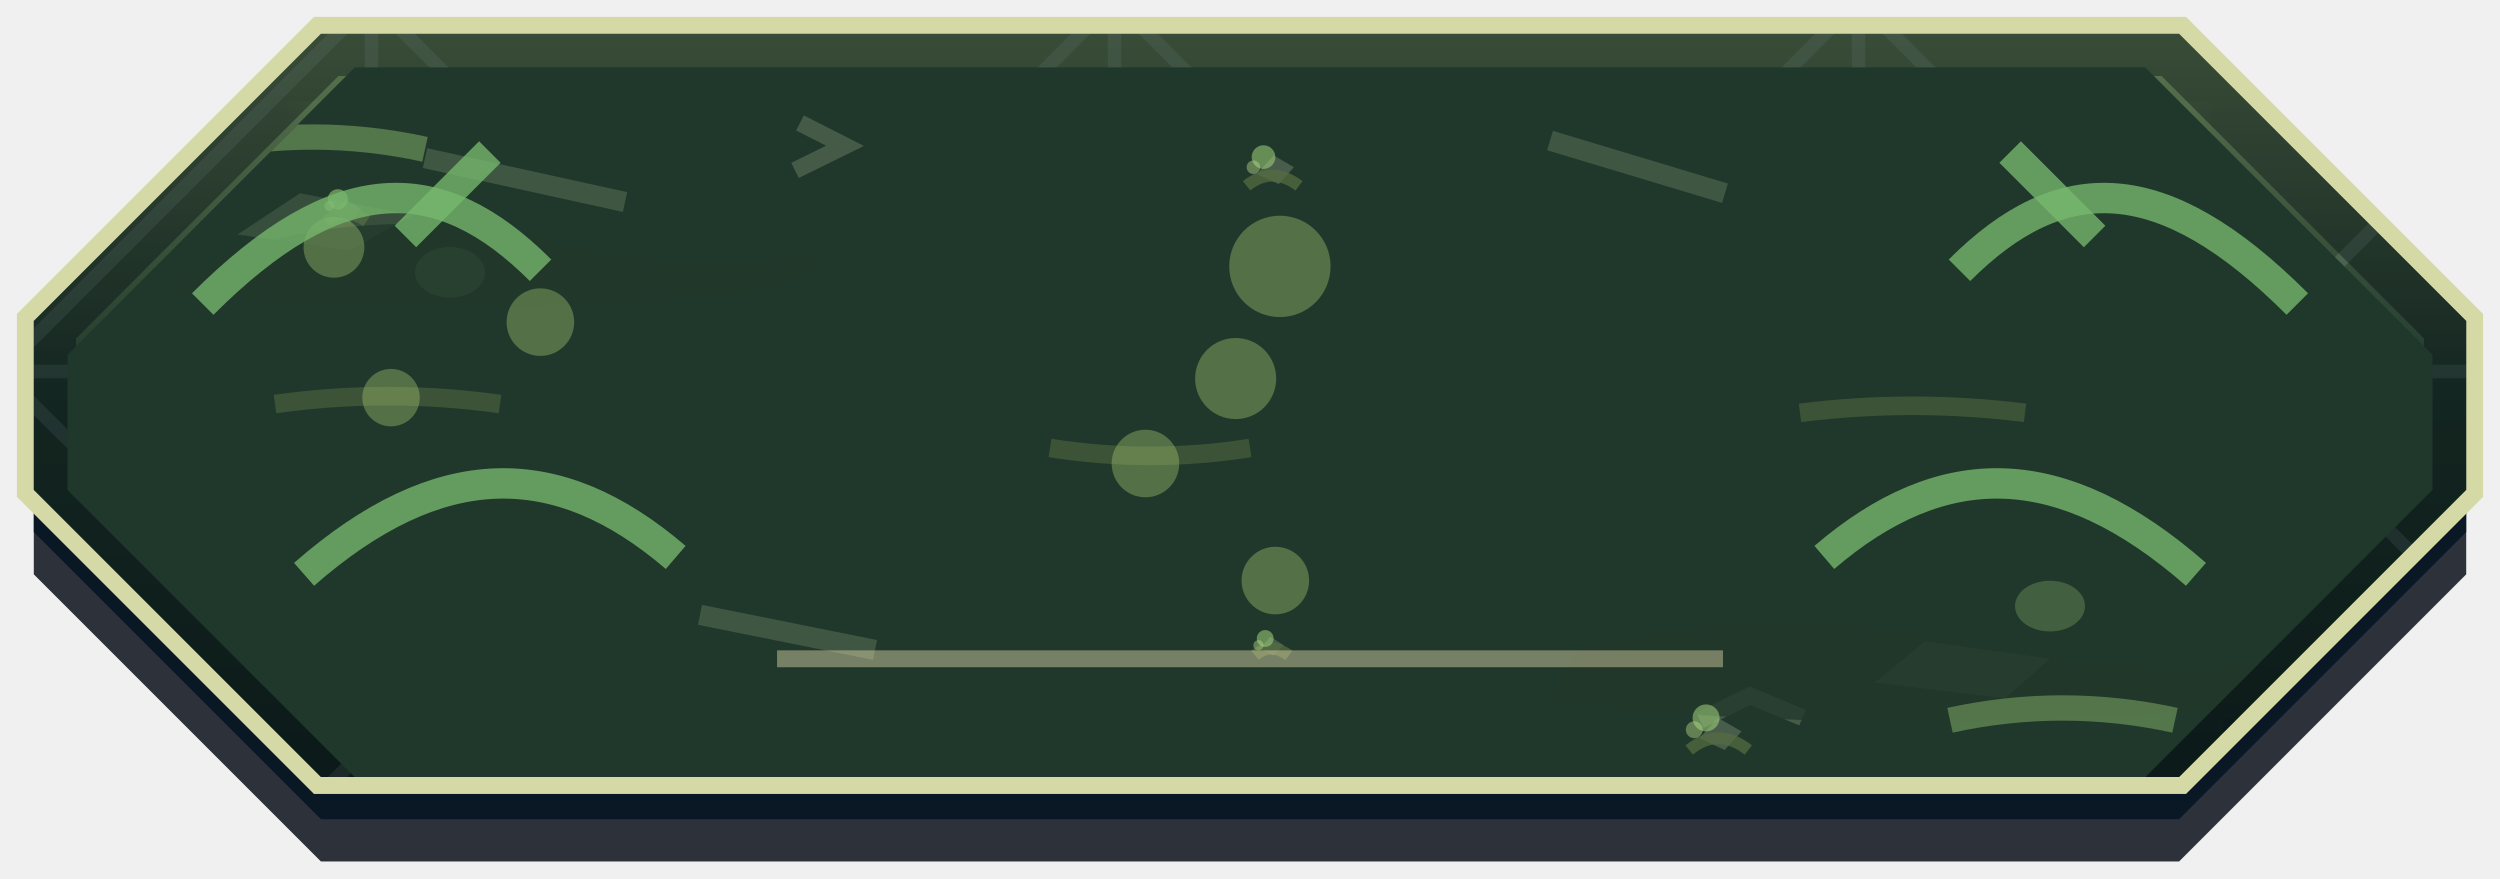
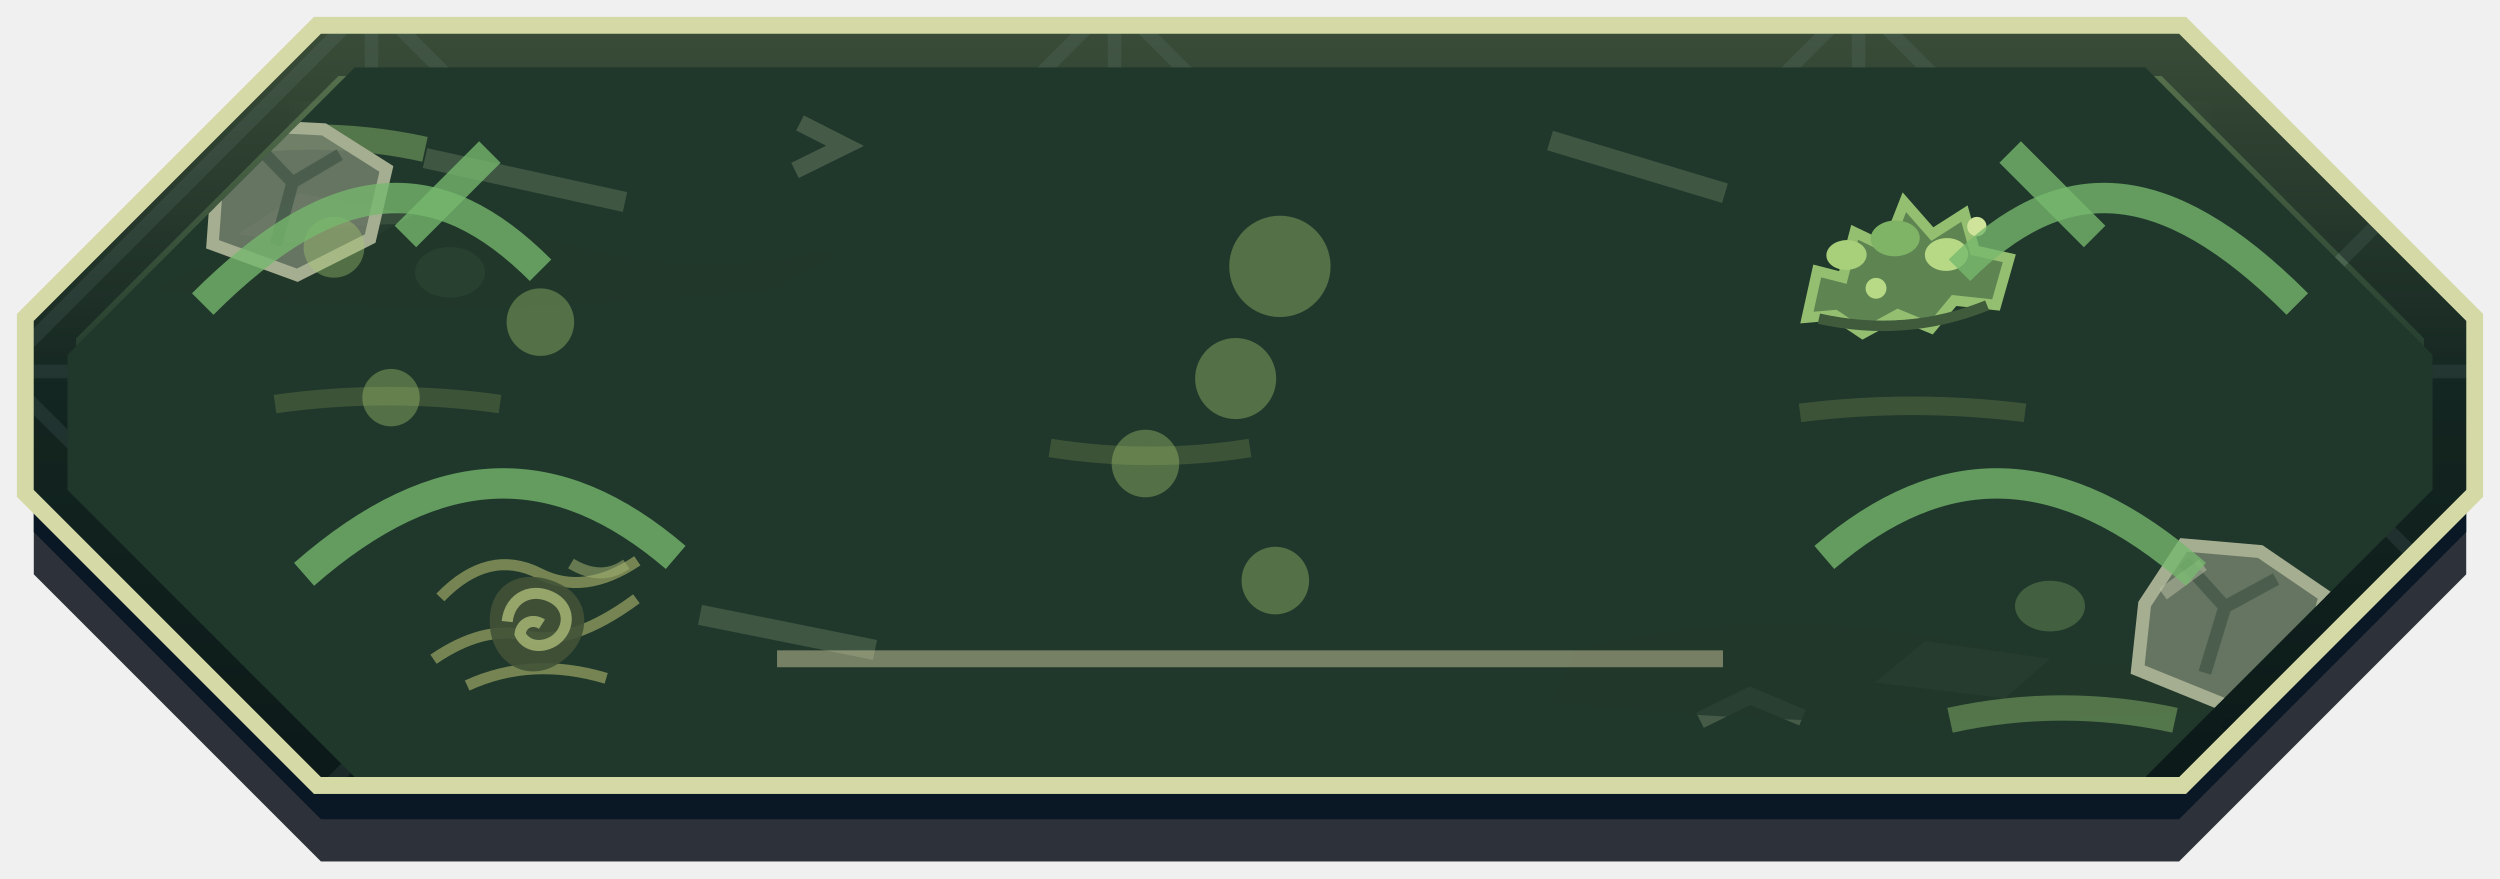
<svg xmlns="http://www.w3.org/2000/svg" width="296" height="104" viewBox="0 0 148 52" role="img" aria-label="M7 tab normal" data-style="m11-enchanted-forest@0.1.0" data-geometry-shape="chamfered-angular" data-corner-radius="2" data-end-cap-depth="17">
  <defs>
    <linearGradient id="m11-tab-148x52-normal-plate" x1="0" y1="0" x2="0" y2="1">
      <stop offset="0" stop-color="#5C7650" />
      <stop offset=".48" stop-color="#20382B" />
      <stop offset="1" stop-color="#13251E" />
    </linearGradient>
    <linearGradient id="m11-tab-148x52-normal-primary" x1="0" y1="0" x2="0" y2="1">
      <stop offset="0" stop-color="#F1E8C8" />
      <stop offset=".45" stop-color="#66D9B2" />
      <stop offset="1" stop-color="#2A856F" />
    </linearGradient>
    <linearGradient id="m11-tab-148x52-normal-energy" x1="0" y1="0" x2="1" y2="0">
      <stop offset="0" stop-color="#B8E0A5" stop-opacity="0" />
      <stop offset=".5" stop-color="#B8E0A5" stop-opacity=".86" />
      <stop offset="1" stop-color="#B8E0A5" stop-opacity="0" />
    </linearGradient>
    <pattern id="m11-tab-148x52-normal-grain" width="28" height="28" patternUnits="userSpaceOnUse">
      <circle cx="5" cy="7" r=".6" fill="#FFFFFF" fill-opacity=".12" />
      <circle cx="20" cy="15" r=".45" fill="#061321" fill-opacity=".2" />
    </pattern>
    <pattern id="m11-tab-148x52-normal-plate-pattern" width="44" height="44" patternUnits="userSpaceOnUse">
      <path d="M0 22H44M22 0V44M0 22L22 0 44 22 22 44Z" fill="none" stroke="#D8FBFF" stroke-opacity=".12" stroke-width=".8" />
    </pattern>
    <mask id="m11-tab-148x52-normal-mask">
      <path d="M19 2H129L146 19V29L129 46H19L2 29V19Z" fill="white" />
    </mask>
  </defs>
  <g opacity="1">
    <g id="m11-tab-148x52-normal-outer-shadow" data-layer="outer-shadow" transform="translate(0 5)">
      <path d="M19 2H129L146 19V29L129 46H19L2 29V19Z" fill="#020812" opacity=".82" />
    </g>
    <g id="m11-tab-148x52-normal-connected-depth" data-layer="connected-depth" transform="translate(0 2.5)">
      <path d="M19 2H129L146 19V29L129 46H19L2 29V19Z" fill="#071522" opacity=".9" />
    </g>
    <g id="m11-tab-148x52-normal-outer-frame" data-layer="outer-frame">
      <path d="M19 2H129L146 19V29L129 46H19L2 29V19Z" fill="#071421" stroke="#D4D9A6" stroke-width="2" stroke-linejoin="miter" />
    </g>
    <g id="m11-tab-148x52-normal-inner-plate-fill" data-layer="inner-plate-fill">
      <path d="M19 2H129L146 19V29L129 46H19L2 29V19Z" fill="url(#m11-tab-148x52-normal-plate)" />
    </g>
    <g id="m11-tab-148x52-normal-surface-grain" data-layer="surface-grain" data-material-source="m8-ice-grain" mask="url(#m11-tab-148x52-normal-mask)">
      <rect width="148" height="52" fill="url(#m11-tab-148x52-normal-grain)" />
    </g>
    <g id="m11-tab-148x52-normal-surface-pattern" data-layer="surface-pattern" data-material-source="m8-crystal-facet-pattern" mask="url(#m11-tab-148x52-normal-mask)">
      <rect width="148" height="52" fill="url(#m11-tab-148x52-normal-plate-pattern)" />
    </g>
    <g id="m11-tab-148x52-normal-side-bevel-shade" data-layer="side-bevel-shade" mask="url(#m11-tab-148x52-normal-mask)">
      <path d="M19 2H129L146 19V29L129 46H19L2 29V19Z" fill="none" stroke="#020812" stroke-opacity=".38" stroke-width="5" />
    </g>
    <g id="m11-tab-148x52-normal-top-bevel-highlight" data-layer="top-bevel-highlight" mask="url(#m11-tab-148x52-normal-mask)">
      <path d="M27 8H121" stroke="#FFFFFF" stroke-opacity=".55" stroke-width="3" stroke-linecap="square" />
    </g>
    <g id="m11-tab-148x52-normal-cold-edge-accent" data-layer="cold-edge-accent" data-material-source="m8-cold-edge-accent" mask="url(#m11-tab-148x52-normal-mask)">
      <rect x="17" y="6" width="114" height="8" fill="url(#m11-tab-148x52-normal-energy)" />
    </g>
    <g id="m11-tab-148x52-normal-ornament-decal" data-layer="ornament-decal" data-material-source="m7-ornament-marks" mask="url(#m11-tab-148x52-normal-mask)">
      <path d="M25 39h16M107 39h16" stroke="#E6FCFF" stroke-opacity=".5" stroke-width="2" />
    </g>
    <g id="m11-tab-material-stack" data-layer="forest-material-stack" data-material-families="weathered-stone,dark-wood,moss-lichen">
      <path d="M21 4H127L144 21V29L127 46H21L4 29V21Z" fill="#20382B" />
    </g>
    <g id="m11-tab-material-detail" data-layer="forest-material-detail" data-material-channels="stone-chips,wood-grain,moss-mask" data-detail-scale="component">
      <path d="M25.16 9.36l11.84 2.6M91.76 8.32l10.36 3.12M41.44 36.4l10.36 2.08" stroke="#6B8063" stroke-width="1.2" stroke-opacity=".72" />
    </g>
    <g id="m11-tab-material-face-depth" data-layer="forest-material-face-depth" data-material-source="shared-face-geometry">
      <clipPath id="m11-tab-face-clip">
        <path d="M21 4H127L144 21V29L127 46H21L4 29V21Z" />
      </clipPath>
      <g clip-path="url(#m11-tab-face-clip)">
        <g data-layer="forest-weathered-stone">
          <path d="M17.76 11.44l6.66 1.3 -3.7 2.08 -6.66 -0.936ZM113.96 37.96l7.4 1.04 -2.664 2.34 -7.696 -0.936Z" fill="#7C8D70" fill-opacity=".45" />
          <path d="M47.36 7.28l2.664 1.352 -2.96 1.456M100.64 42.64l2.96 -1.456 3.108 1.3" fill="none" stroke="#9BA687" stroke-width="1" stroke-opacity=".55" />
        </g>
        <g data-layer="forest-dark-wood-grain">
          <path d="M16.28 23.92q6.66 -0.936 13.32 0M62.16 26.52q5.92 0.936 11.84 0M106.56 24.44q6.66 -0.832 13.32 0" fill="none" stroke="#72854C" stroke-width="1.1" stroke-opacity=".62" />
        </g>
        <g data-layer="forest-moss-growth-mask" fill="#9BCB78" fill-opacity=".48">
          <ellipse cx="26.64" cy="16.12" rx="2.072" ry="1.5" />
          <ellipse cx="121.36" cy="35.88" rx="2.072" ry="1.5" />
        </g>
      </g>
    </g>
    <g id="m11-tab-material-restraint" data-layer="forest-material-restraint" data-restraint="edge-anchored-low-opacity">
      <clipPath id="m11-tab-restraint-clip">
        <path d="M21 4H127L144 21V29L127 46H21L4 29V21Z" />
      </clipPath>
      <g clip-path="url(#m11-tab-restraint-clip)">
        <path d="M0 0H148V52H0Z" fill="#20382B" fill-opacity=".42" />
        <g data-layer="forest-moss-edge-anchor" fill="#20382B" fill-opacity=".78">
          <path d="M14.8 14.56q8.88 -2.6 19.24 0q7.4 2.08 16.28 -.01l-4.44 2.6q-20.72 2.08 -37 -.02Z" />
          <path d="M93.24 38.48q11.84 -3.12 25.16 -.01q11.84 2.08 20.72 -.03l-2.96 3.12q-23.68 2.34 -44.4 -.01Z" />
        </g>
        <path d="M11.84 8.84q6.66 -1.456 13.32 0M115.44 42.64q6.66 -1.456 13.32 0" fill="none" stroke="#9BCB78" stroke-width="1.5" stroke-opacity=".42" />
      </g>
    </g>
-     <g id="m11-tab-authored-material-clusters" data-layer="forest-authored-material-clusters" data-variation-seed="51731" data-cluster-count="4" data-cluster-scale="component">
+     <g id="m11-tab-authored-material-clusters" data-layer="forest-authored-material-clusters" data-material-families="stone,wood,moss" data-variation-seed="51731" data-cluster-count="4" data-cluster-scale="component" data-placement="component-aware">
      <clipPath id="m11-tab-cluster-clip">
        <path d="M21 4H127L144 21V29L127 46H21L4 29V21Z" />
      </clipPath>
      <g clip-path="url(#m11-tab-cluster-clip)">
-         <g data-layer="forest-authored-cluster" data-material-families="stone,wood,moss" transform="translate(75.7 10.0)">
-           <path d="M-1.3 0.3l1.0 -1.1l1.2 0.7l-0.9 1.0Z" fill="#71806A" fill-opacity=".52" />
-           <path d="M-1.9 1.0q1.5 -1.2 3.1 0" fill="none" stroke="#566D42" stroke-width="0.7" stroke-opacity=".72" />
-           <circle cx="-0.9" cy="-0.7" r="0.7" fill="#9BCB78" fill-opacity=".58" />
-           <circle cx="-1.5" cy="-0.1" r="0.4" fill="#B5D887" fill-opacity=".45" />
+         <g data-layer="forest-authored-cluster" data-cluster-kind="stone-chip" transform="translate(17.9 11.7) rotate(-4)">
+           <g data-layer="forest-stone-chip-cluster" data-material-family="stone" transform="scale(1.037)">
+             <path d="M-4.8-1.2l2.2-3.1 4.1.5 3.4 2.5-1.2 3.9-4.3 1.8-4.7-2.1Z" fill="#75816E" fill-opacity=".82" stroke="#A6AE91" stroke-width="0.70" />
+             <path d="M-2.6-3.4l2.1 2.5 2.8-1.4M-.5-.9l-1.2 3.5" fill="none" stroke="#495C4C" stroke-width="0.70" stroke-opacity=".9" />
+             <path d="M-3.8-1.7l2.2-1.5" stroke="#C0C5A9" stroke-width="0.70" stroke-opacity=".48" />
+           </g>
        </g>
-         <g data-layer="forest-authored-cluster" data-material-families="stone,wood,moss" transform="translate(20.7 12.3)">
-           <path d="M-1.0 0.3l0.8 -0.8l0.9 0.6l-0.7 0.8Z" fill="#71806A" fill-opacity=".52" />
-           <path d="M-1.4 0.8q1.1 -0.9 2.4 0" fill="none" stroke="#566D42" stroke-width="0.7" stroke-opacity=".72" />
-           <circle cx="-0.7" cy="-0.5" r="0.6" fill="#9BCB78" fill-opacity=".58" />
-           <circle cx="-1.2" cy="-0.1" r="0.3" fill="#B5D887" fill-opacity=".45" />
+         <g data-layer="forest-authored-cluster" data-cluster-kind="wood-knot" transform="translate(31.7 36.3) rotate(-1)">
+           <g data-layer="forest-wood-knot-cluster" data-material-family="wood" transform="scale(0.936)">
+             <path d="M-6.5 2.8q3.2-2.1 5.8-1.4 2.9.8 7.1-2.2M-6-1.1q3.1-3.1 6.3-1.4 2.8 1.5 6.2-.7M-4.4 4.5q4.1-1.8 8.8-.3" fill="none" stroke="#7F8D57" stroke-width="0.70" stroke-opacity=".9" />
+             <path d="M-2.9.7c-.1-2.7 2.2-3.7 4.5-2.5 2 1 1.9 3.5.1 4.8-2.1 1.6-4.5.2-4.6-2.3Z" fill="#435238" fill-opacity=".9" />
+             <path d="M-1.8.5c.2-1.6 1.7-2.2 3-1.4 1.1.7.9 2.1-.1 2.7-.9.5-1.8.2-2.1-.5.1-.7.8-1 1.4-.6" fill="none" stroke="#A0AE70" stroke-width="0.70" stroke-opacity=".9" />
+             <path d="M2.3-3.1q1.9 1.2 3.5.1" fill="none" stroke="#A0AE70" stroke-width="0.70" stroke-opacity=".55" />
+           </g>
        </g>
-         <g data-layer="forest-authored-cluster" data-material-families="stone,wood,moss" transform="translate(75.5 38.2)">
-           <path d="M-0.9 0.2l0.6 -0.7l0.8 0.5l-0.6 0.6Z" fill="#71806A" fill-opacity=".52" />
-           <path d="M-1.2 0.6q0.9 -0.8 2.0 0" fill="none" stroke="#566D42" stroke-width="0.7" stroke-opacity=".72" />
-           <circle cx="-0.6" cy="-0.4" r="0.5" fill="#9BCB78" fill-opacity=".58" />
-           <circle cx="-1.0" cy="-0.0" r="0.3" fill="#B5D887" fill-opacity=".45" />
+         <g data-layer="forest-authored-cluster" data-cluster-kind="moss-lichen" transform="translate(112.6 15.6) rotate(-2)">
+           <g data-layer="forest-moss-lichen-cluster" data-material-family="moss" transform="scale(0.883)">
+             <path d="M-6.5 3.4l.8-3.1 1.7.5.9-3 2.1 1.1 1.3-3 1.8 2.2 2.2-1.3.6 2.5 2.3.6-1 3.1-2.8-.4-1.6 1.8-2.2-1-2.4 1.2-1.8-1.3Z" fill="#668E58" fill-opacity=".88" stroke="#94BF70" stroke-width="0.70" />
+             <ellipse cx="-3.7" cy="-.7" rx="1.35" ry="1" fill="#A8CF79" />
+             <ellipse cx="-.4" cy="-1.7" rx="1.65" ry="1.2" fill="#7FB467" />
+             <ellipse cx="3" cy="-.5" rx="1.45" ry="1.1" fill="#B7D985" />
+             <circle cx="5.1" cy="-2.3" r=".65" fill="#D0E39A" />
+             <circle cx="-1.8" cy="1.6" r=".7" fill="#B8D986" />
+             <path d="M-5.7 3.5q5.8 1.5 11.3-.5" fill="none" stroke="#405B3C" stroke-width="0.70" />
+           </g>
        </g>
-         <g data-layer="forest-authored-cluster" data-material-families="stone,wood,moss" transform="translate(102.1 43.3)">
-           <path d="M-1.5 0.4l1.1 -1.2l1.4 0.8l-1.0 1.1Z" fill="#71806A" fill-opacity=".52" />
-           <path d="M-2.1 1.1q1.7 -1.4 3.5 0" fill="none" stroke="#566D42" stroke-width="0.7" stroke-opacity=".72" />
-           <circle cx="-1.1" cy="-0.8" r="0.8" fill="#9BCB78" fill-opacity=".58" />
-           <circle cx="-1.8" cy="-0.1" r="0.5" fill="#B5D887" fill-opacity=".45" />
+         <g data-layer="forest-authored-cluster" data-cluster-kind="stone-chip" transform="translate(132.3 36.9) rotate(-2)">
+           <g data-layer="forest-stone-chip-cluster" data-material-family="stone" transform="scale(1.103)">
+             <path d="M-4.8-1.2l2.2-3.1 4.1.5 3.4 2.5-1.2 3.9-4.3 1.8-4.7-2.1Z" fill="#75816E" fill-opacity=".82" stroke="#A6AE91" stroke-width="0.70" />
+             <path d="M-2.6-3.4l2.1 2.5 2.8-1.4M-.5-.9l-1.2 3.5" fill="none" stroke="#495C4C" stroke-width="0.70" stroke-opacity=".9" />
+             <path d="M-3.8-1.7l2.2-1.5" stroke="#C0C5A9" stroke-width="0.70" stroke-opacity=".48" />
+           </g>
        </g>
      </g>
    </g>
    <g id="m11-tab-moss-variation" data-layer="forest-variation" data-variation-seed="51731" data-variation-baseline="false" fill="#A6CC72" fill-opacity=".38">
      <circle cx="75.77" cy="15.77" r="3.0" />
      <circle cx="73.15" cy="22.41" r="2.4" />
      <circle cx="19.77" cy="14.64" r="1.8" />
      <circle cx="31.99" cy="19.07" r="2.0" />
      <circle cx="67.81" cy="27.44" r="2.0" />
      <circle cx="75.50" cy="34.37" r="2.0" />
      <circle cx="23.15" cy="23.54" r="1.7" />
    </g>
    <g id="m11-tab-leaf-vine-ornament" data-layer="forest-ornament" data-ornament="leaf-vine" data-ornament-count="4" fill="none" stroke="#76B86D" stroke-opacity=".78" stroke-width="1.8">
      <path d="M12 18c8-8 14-8 20-2M136 18c-8-8-14-8-20-2M18 34c8-7 15-7 22-1M130 34c-8-7-15-7-22-1" />
      <path d="M24 14l5-5M124 14l-5-5" />
    </g>
    <g id="m11-tab-parchment-typography" data-layer="forest-typography" data-typography-preset="m11-parchment-sage-action" data-semantic-text="required">
      <path d="M46 39h56" stroke="#EDE3B4" stroke-opacity=".42" />
    </g>
    <g id="m11-enchanted-forest-tab-content" data-layer="content" data-slot="editable-tab-content" data-safe-x="31" data-safe-y="8" data-safe-width="86" data-safe-height="34" />
  </g>
</svg>
